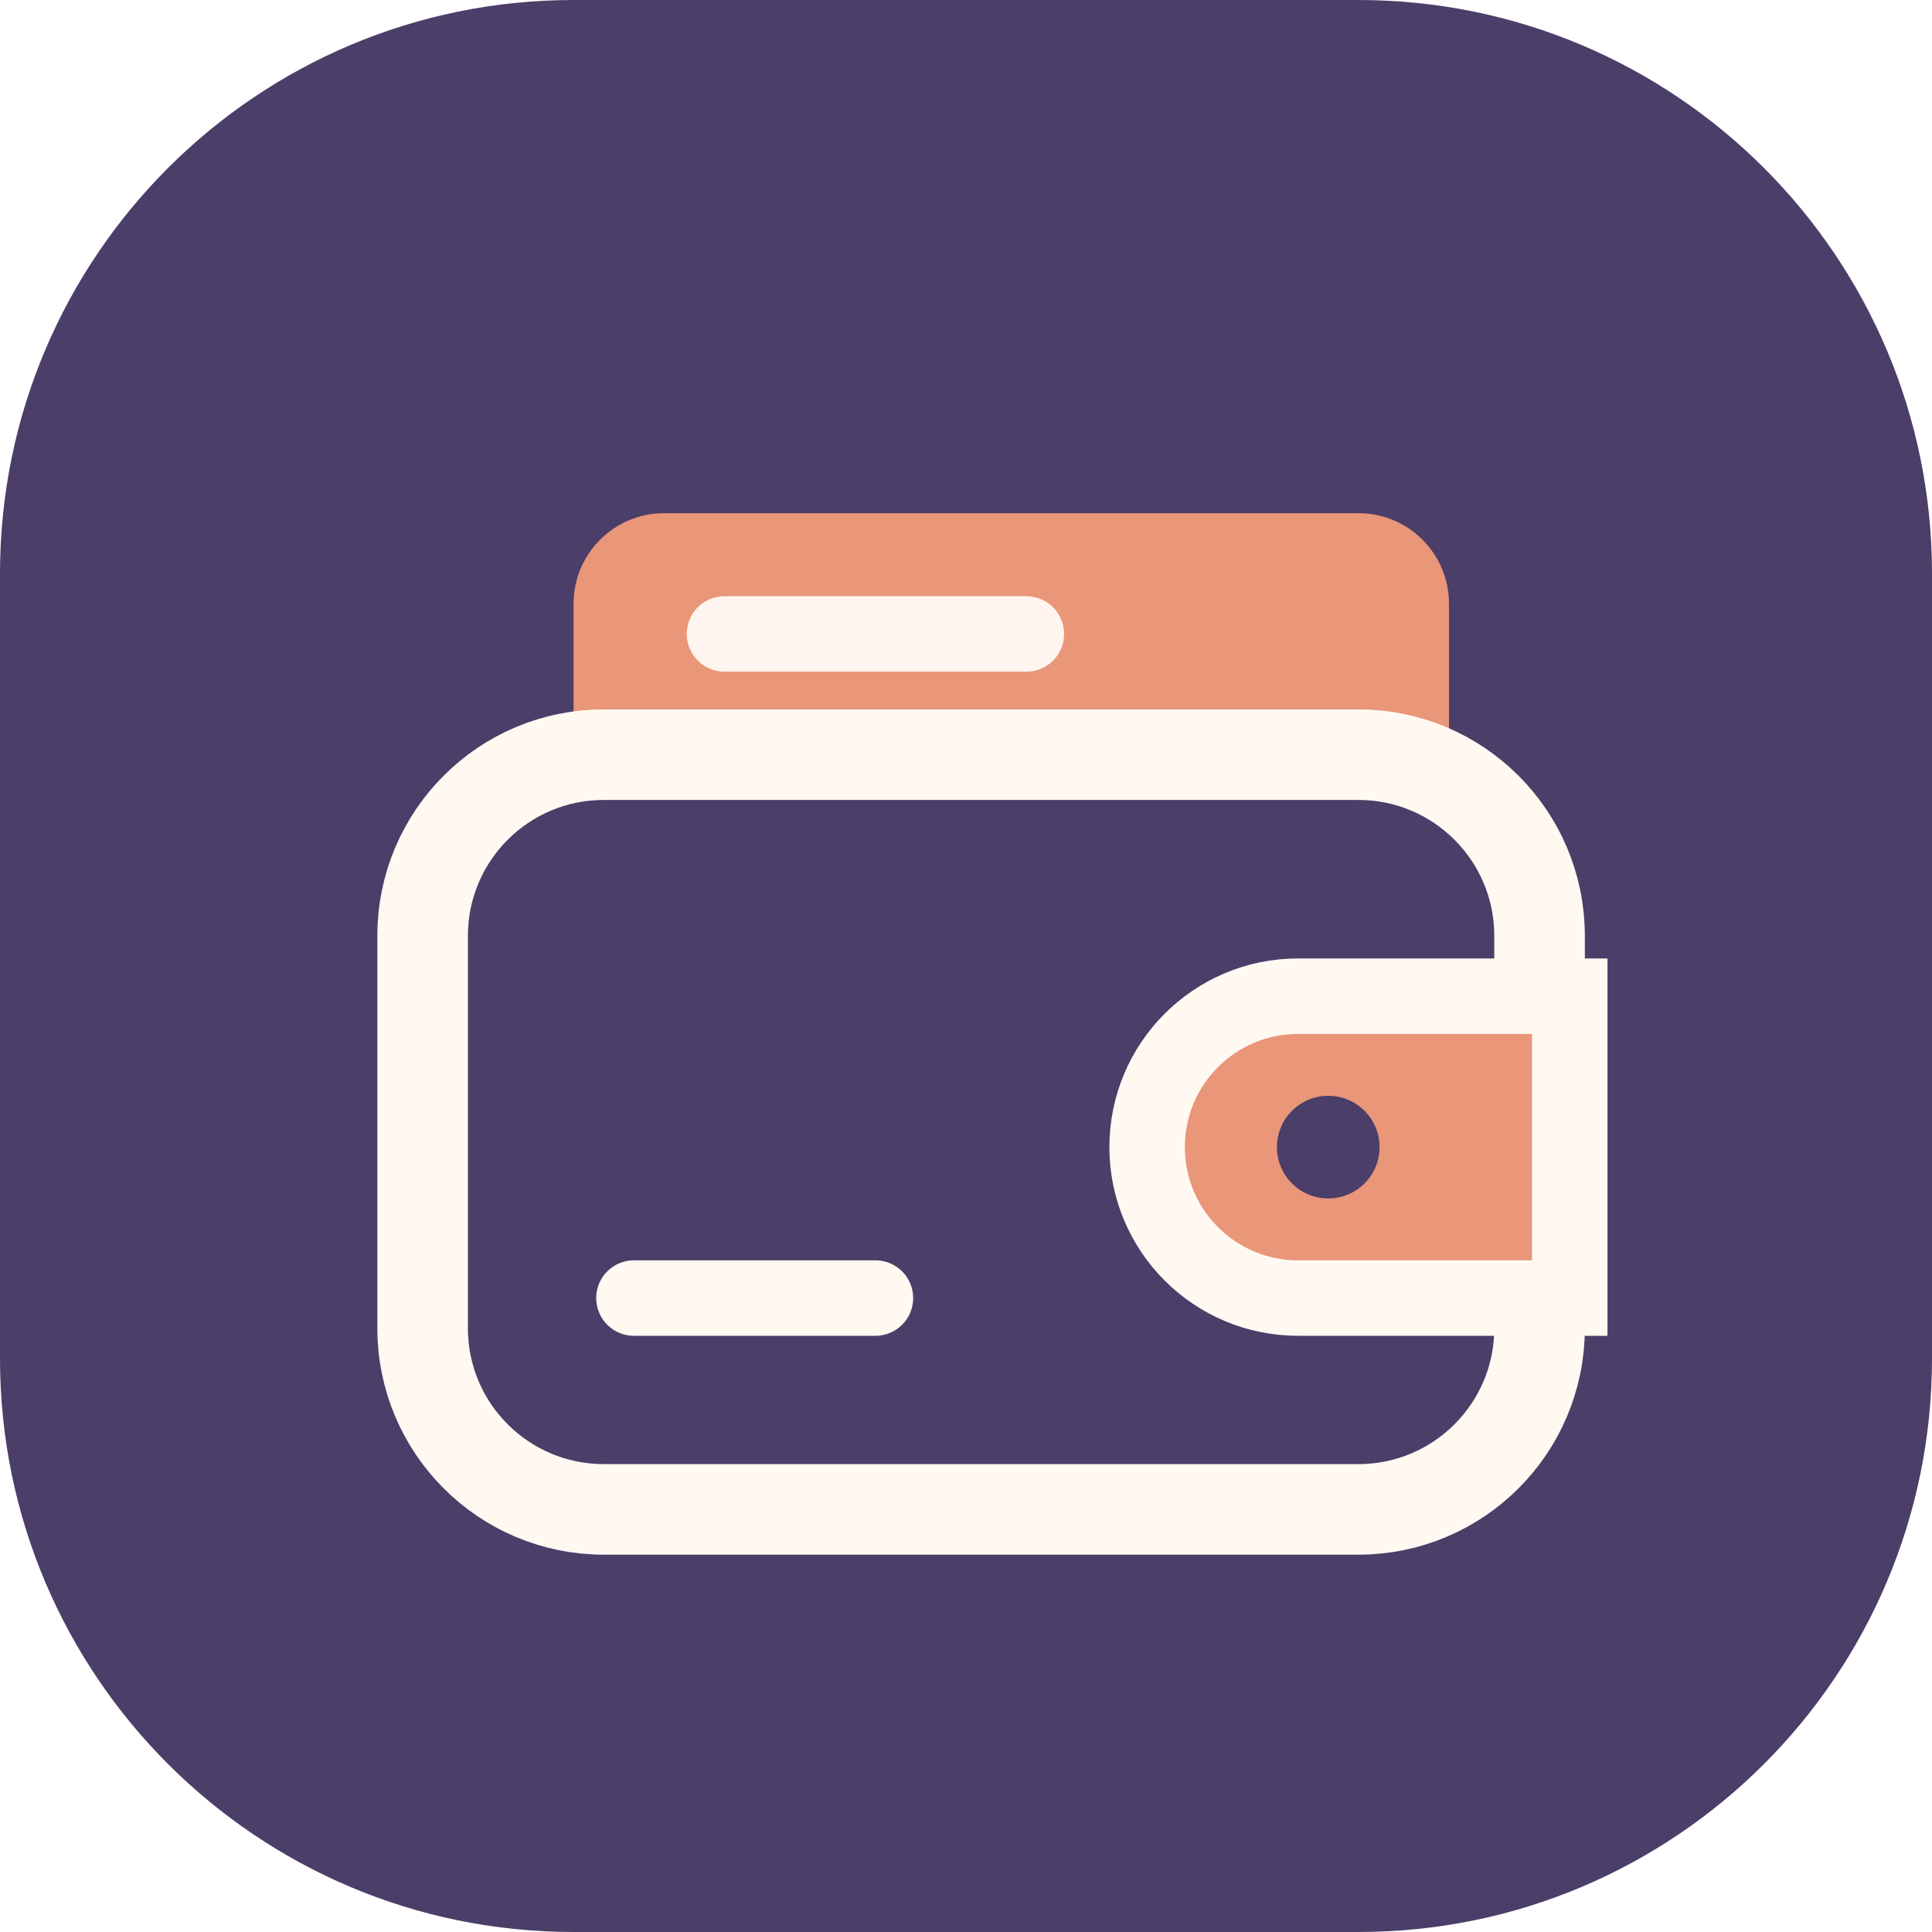
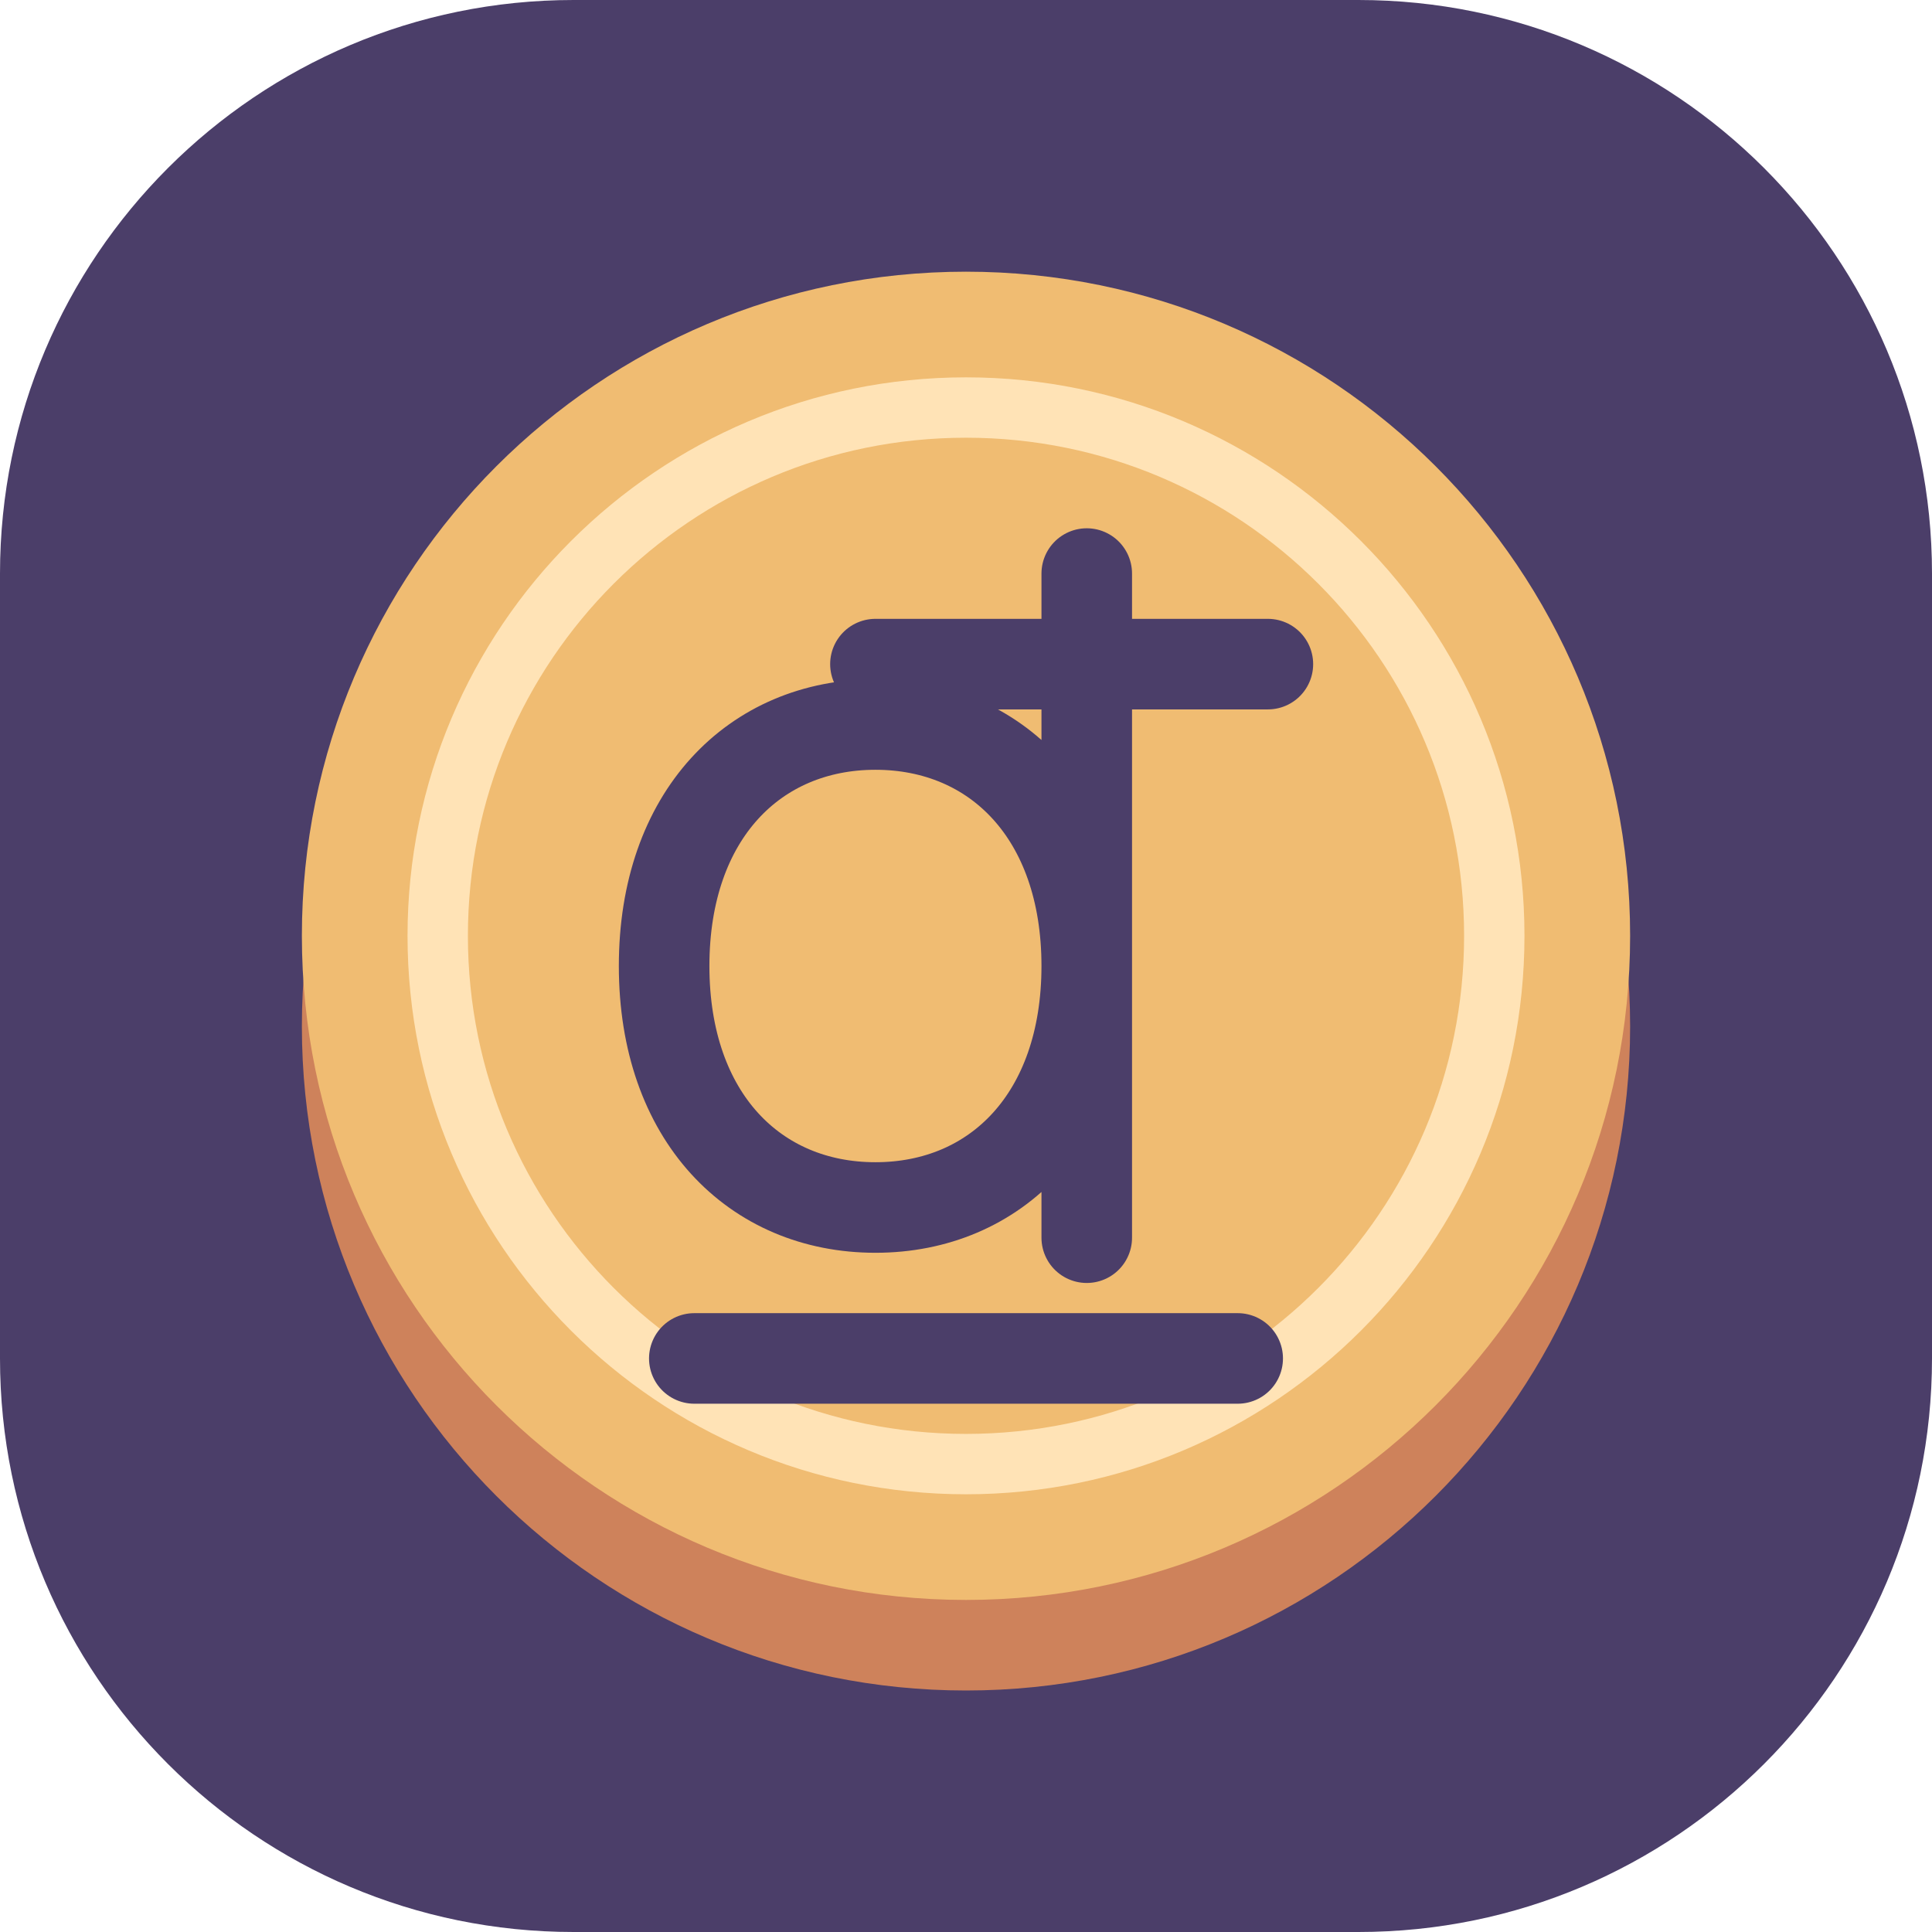
<svg xmlns="http://www.w3.org/2000/svg" viewBox="0 0 64 64" fill="none">
  <rect width="64" height="64" rx="19" fill="#4B3E69" />
-   <path d="M19 26v-6a3 3 0 0 1 3-3h23a3 3 0 0 1 3 3v6" fill="#E99679" />
-   <path d="M24 21h10" stroke="#FFF5EE" stroke-width="2.5" stroke-linecap="round" />
-   <rect x="14" y="25" width="37" height="25" rx="6" fill="#4B3E69" stroke="#FFF9F2" stroke-width="3" />
-   <path d="M43 33h9v10h-9a5 5 0 0 1 0-10Z" fill="#E99679" stroke="#FFF9F2" stroke-width="2.5" />
-   <circle cx="44" cy="38" r="1.7" fill="#4B3E69" />
-   <path d="M21 43h8" stroke="#FFF9F2" stroke-width="2.5" stroke-linecap="round" />
+   <circle cx="32" cy="34" r="22" fill="#CE825B" />
+   <circle cx="32" cy="31" r="22" fill="#F0BC72" />
+   <circle cx="32" cy="31" r="17.5" stroke="#FFE3B6" stroke-width="2" />
+   <path d="M36 19v22 M36 32c0-5-3-8-7-8s-7 3-7 8 3 8 7 8 7-3 7-8 M29 22h13 M23 45h18" stroke="#4B3E69" stroke-width="3" stroke-linecap="round" stroke-linejoin="round" />
</svg>
